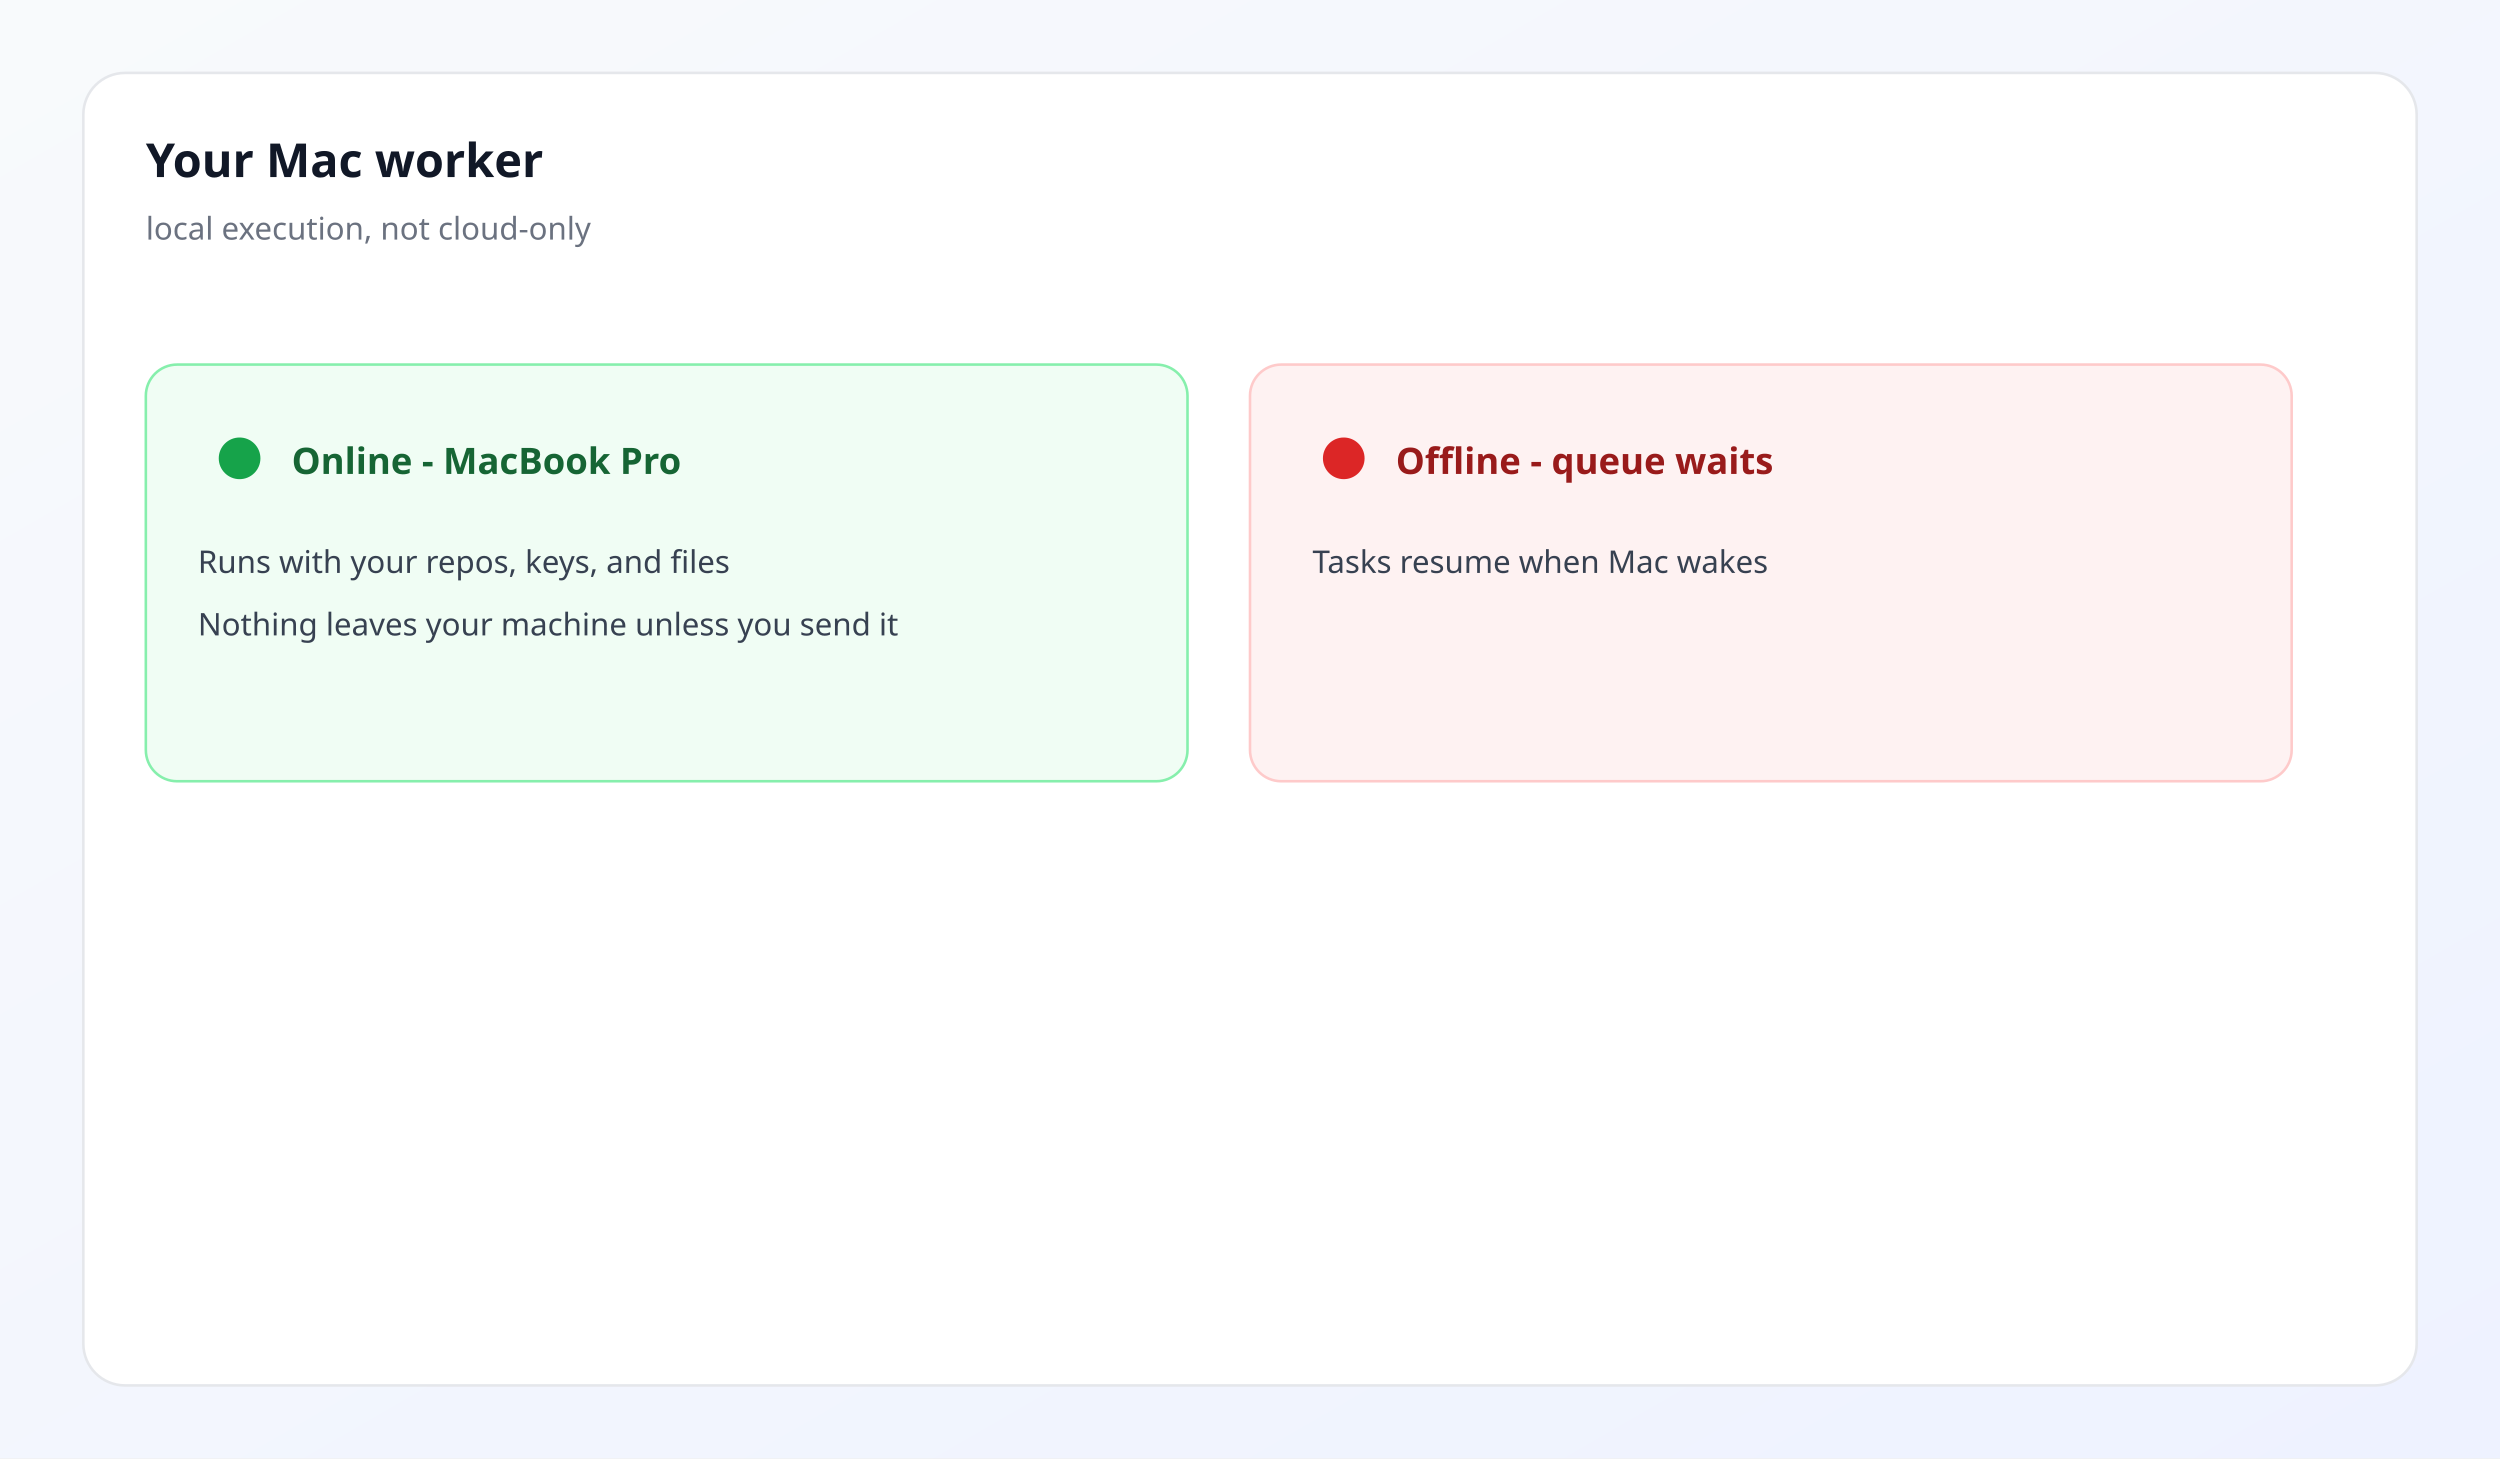
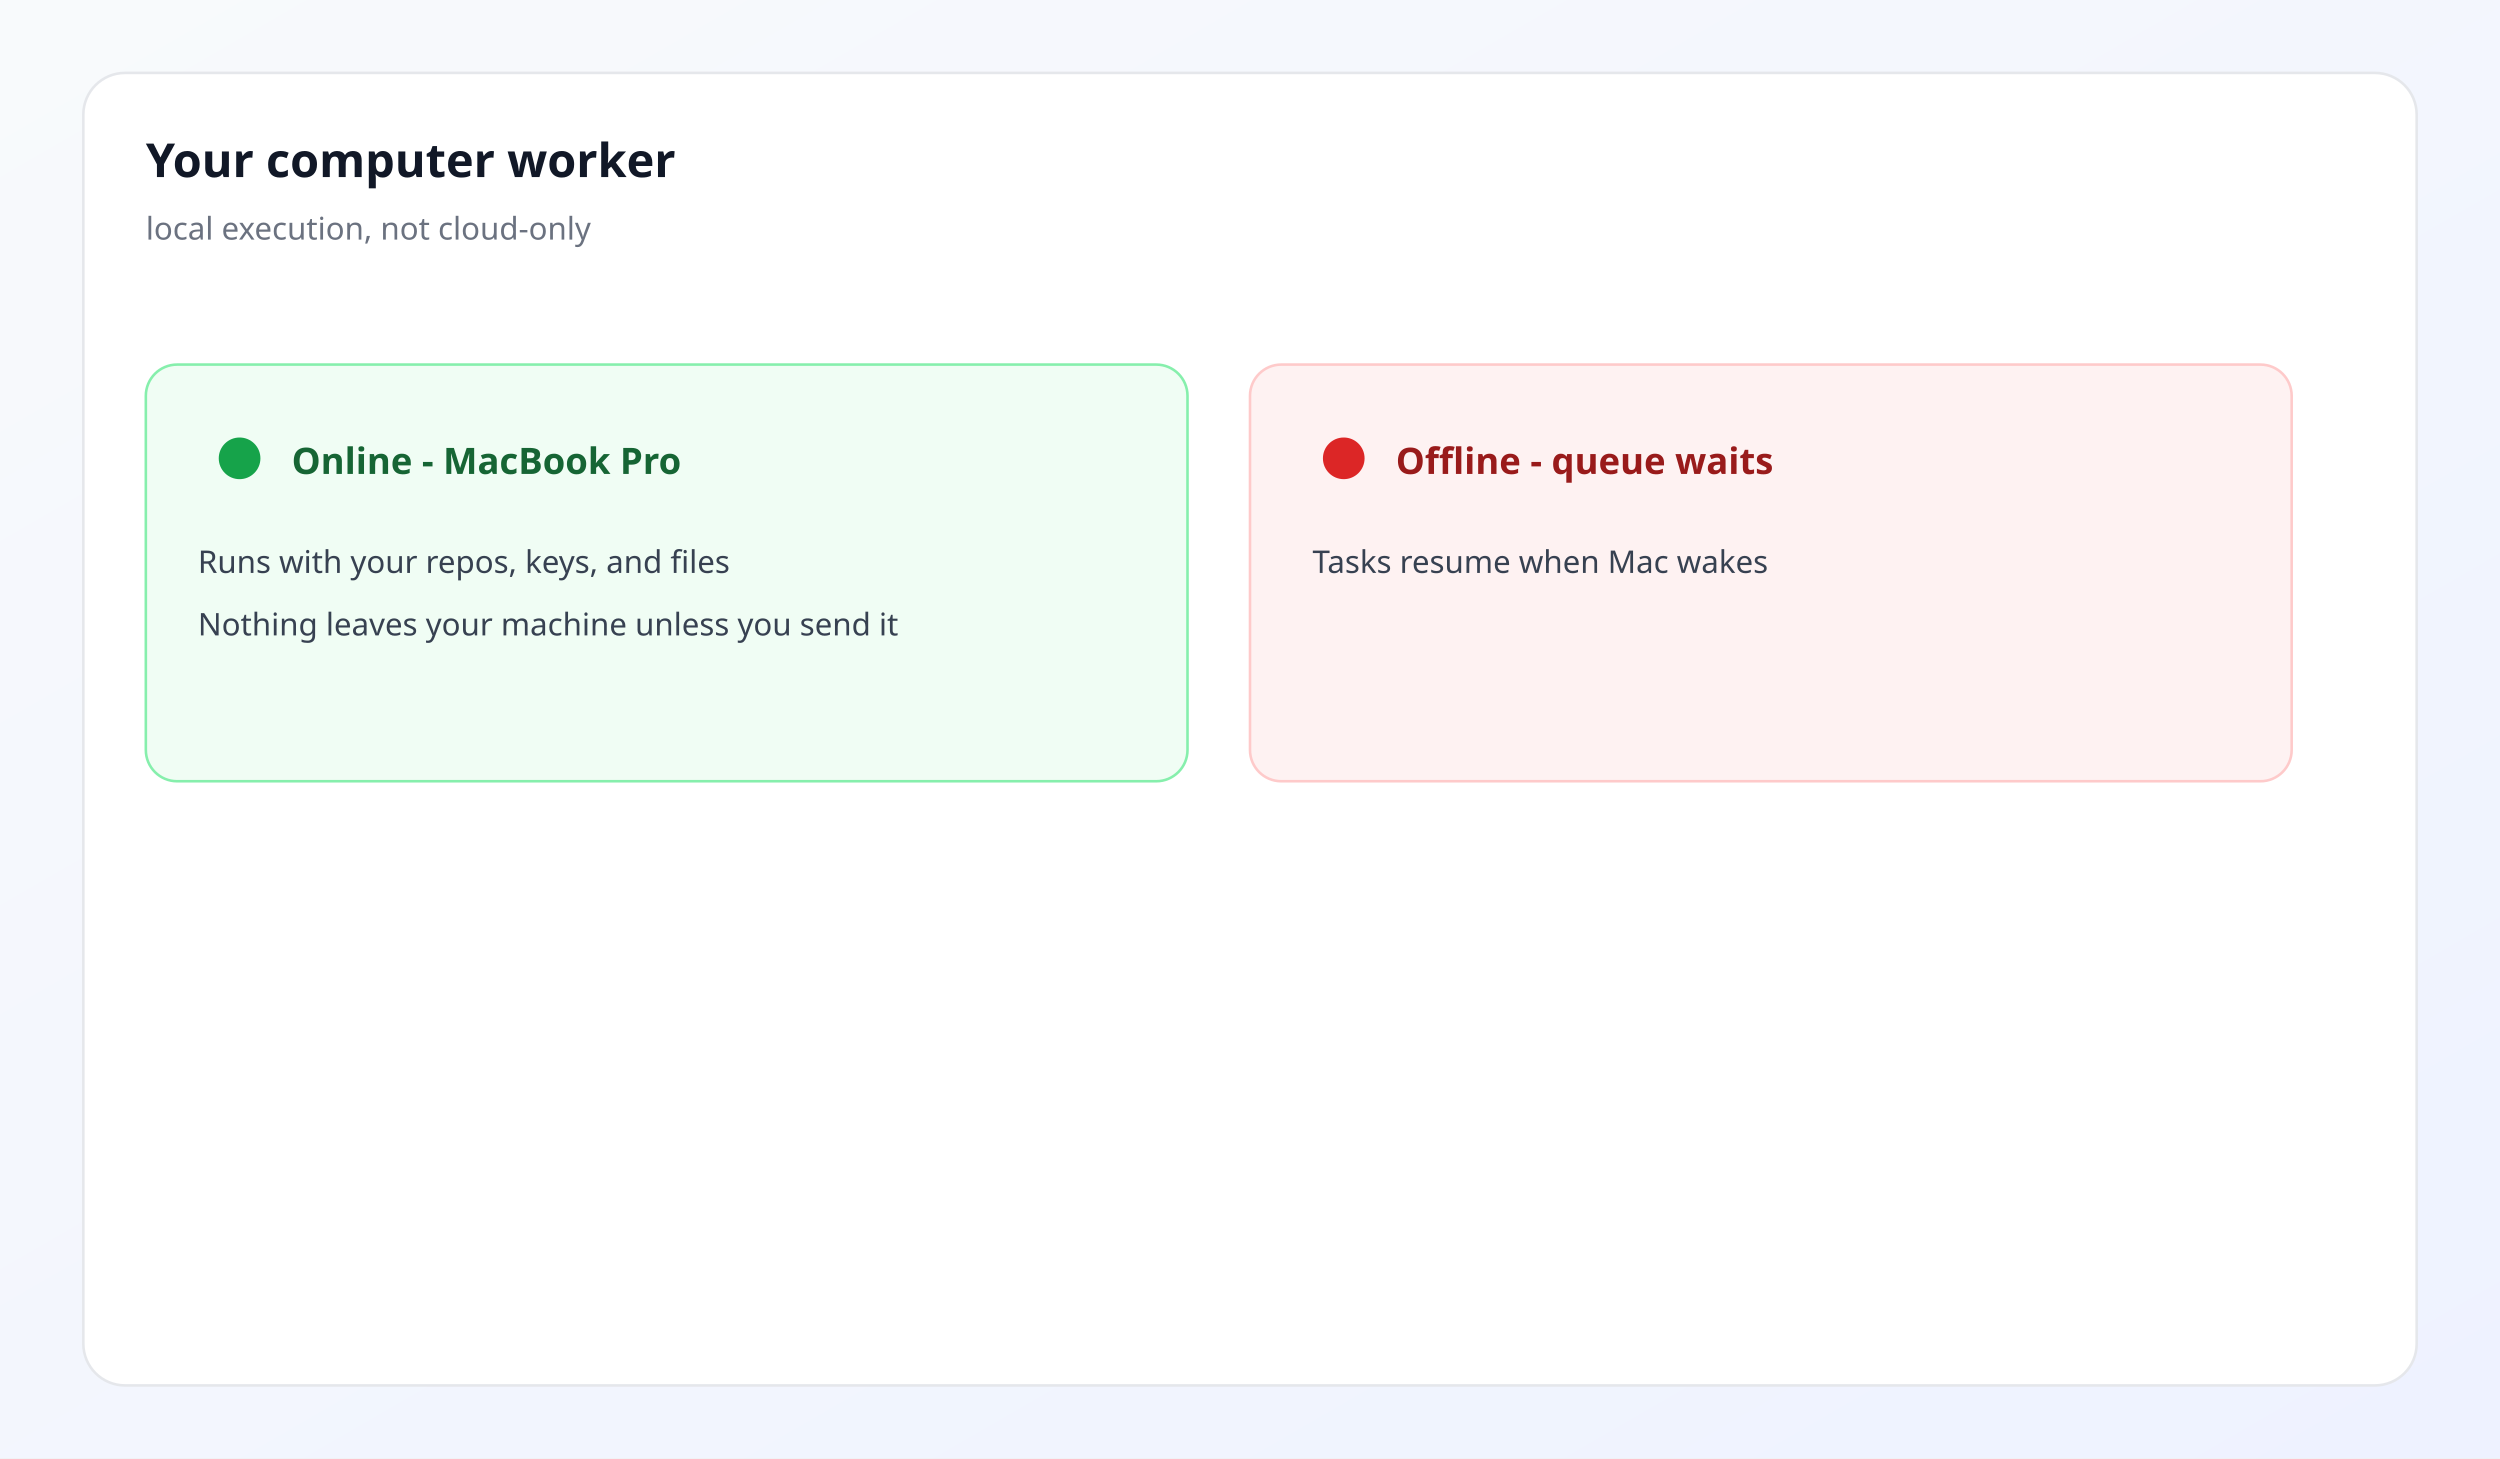
<svg xmlns="http://www.w3.org/2000/svg" width="960" height="560" viewBox="0 0 960 560" role="img" aria-label="Mac worker status">
  <defs>
    <linearGradient id="bg" x1="0" y1="0" x2="1" y2="1">
      <stop offset="0%" stop-color="#f8fafc" />
      <stop offset="100%" stop-color="#eef2ff" />
    </linearGradient>
  </defs>
  <rect width="960" height="560" fill="url(#bg)" />
  <rect x="32" y="28" width="896" height="504" rx="16" fill="#fff" stroke="#e5e7eb" />
-   <text x="56" y="68" font-family="ui-sans-serif,system-ui,sans-serif" font-size="18" font-weight="600" fill="#111827">Your Mac worker</text>
+   <text x="56" y="68" font-family="ui-sans-serif,system-ui,sans-serif" font-size="18" font-weight="600" fill="#111827">Your computer worker</text>
  <text x="56" y="92" font-family="ui-sans-serif,system-ui,sans-serif" font-size="12" fill="#6b7280">local execution, not cloud-only</text>
  <rect x="56" y="140" width="400" height="160" rx="12" fill="#f0fdf4" stroke="#86efac" />
  <circle cx="92" cy="176" r="8" fill="#16a34a" />
  <text x="112" y="182" font-family="ui-sans-serif,system-ui,sans-serif" font-size="14" font-weight="600" fill="#166534">Online  -  MacBook Pro</text>
  <text x="76" y="220" font-family="ui-sans-serif,system-ui,sans-serif" font-size="12" fill="#374151">Runs with your repos, keys, and files</text>
  <text x="76" y="244" font-family="ui-sans-serif,system-ui,sans-serif" font-size="12" fill="#374151">Nothing leaves your machine unless you send it</text>
  <rect x="480" y="140" width="400" height="160" rx="12" fill="#fef2f2" stroke="#fecaca" />
  <circle cx="516" cy="176" r="8" fill="#dc2626" />
  <text x="536" y="182" font-family="ui-sans-serif,system-ui,sans-serif" font-size="14" font-weight="600" fill="#991b1b">Offline  -  queue waits</text>
  <text x="504" y="220" font-family="ui-sans-serif,system-ui,sans-serif" font-size="12" fill="#374151">Tasks resume when Mac wakes</text>
</svg>
